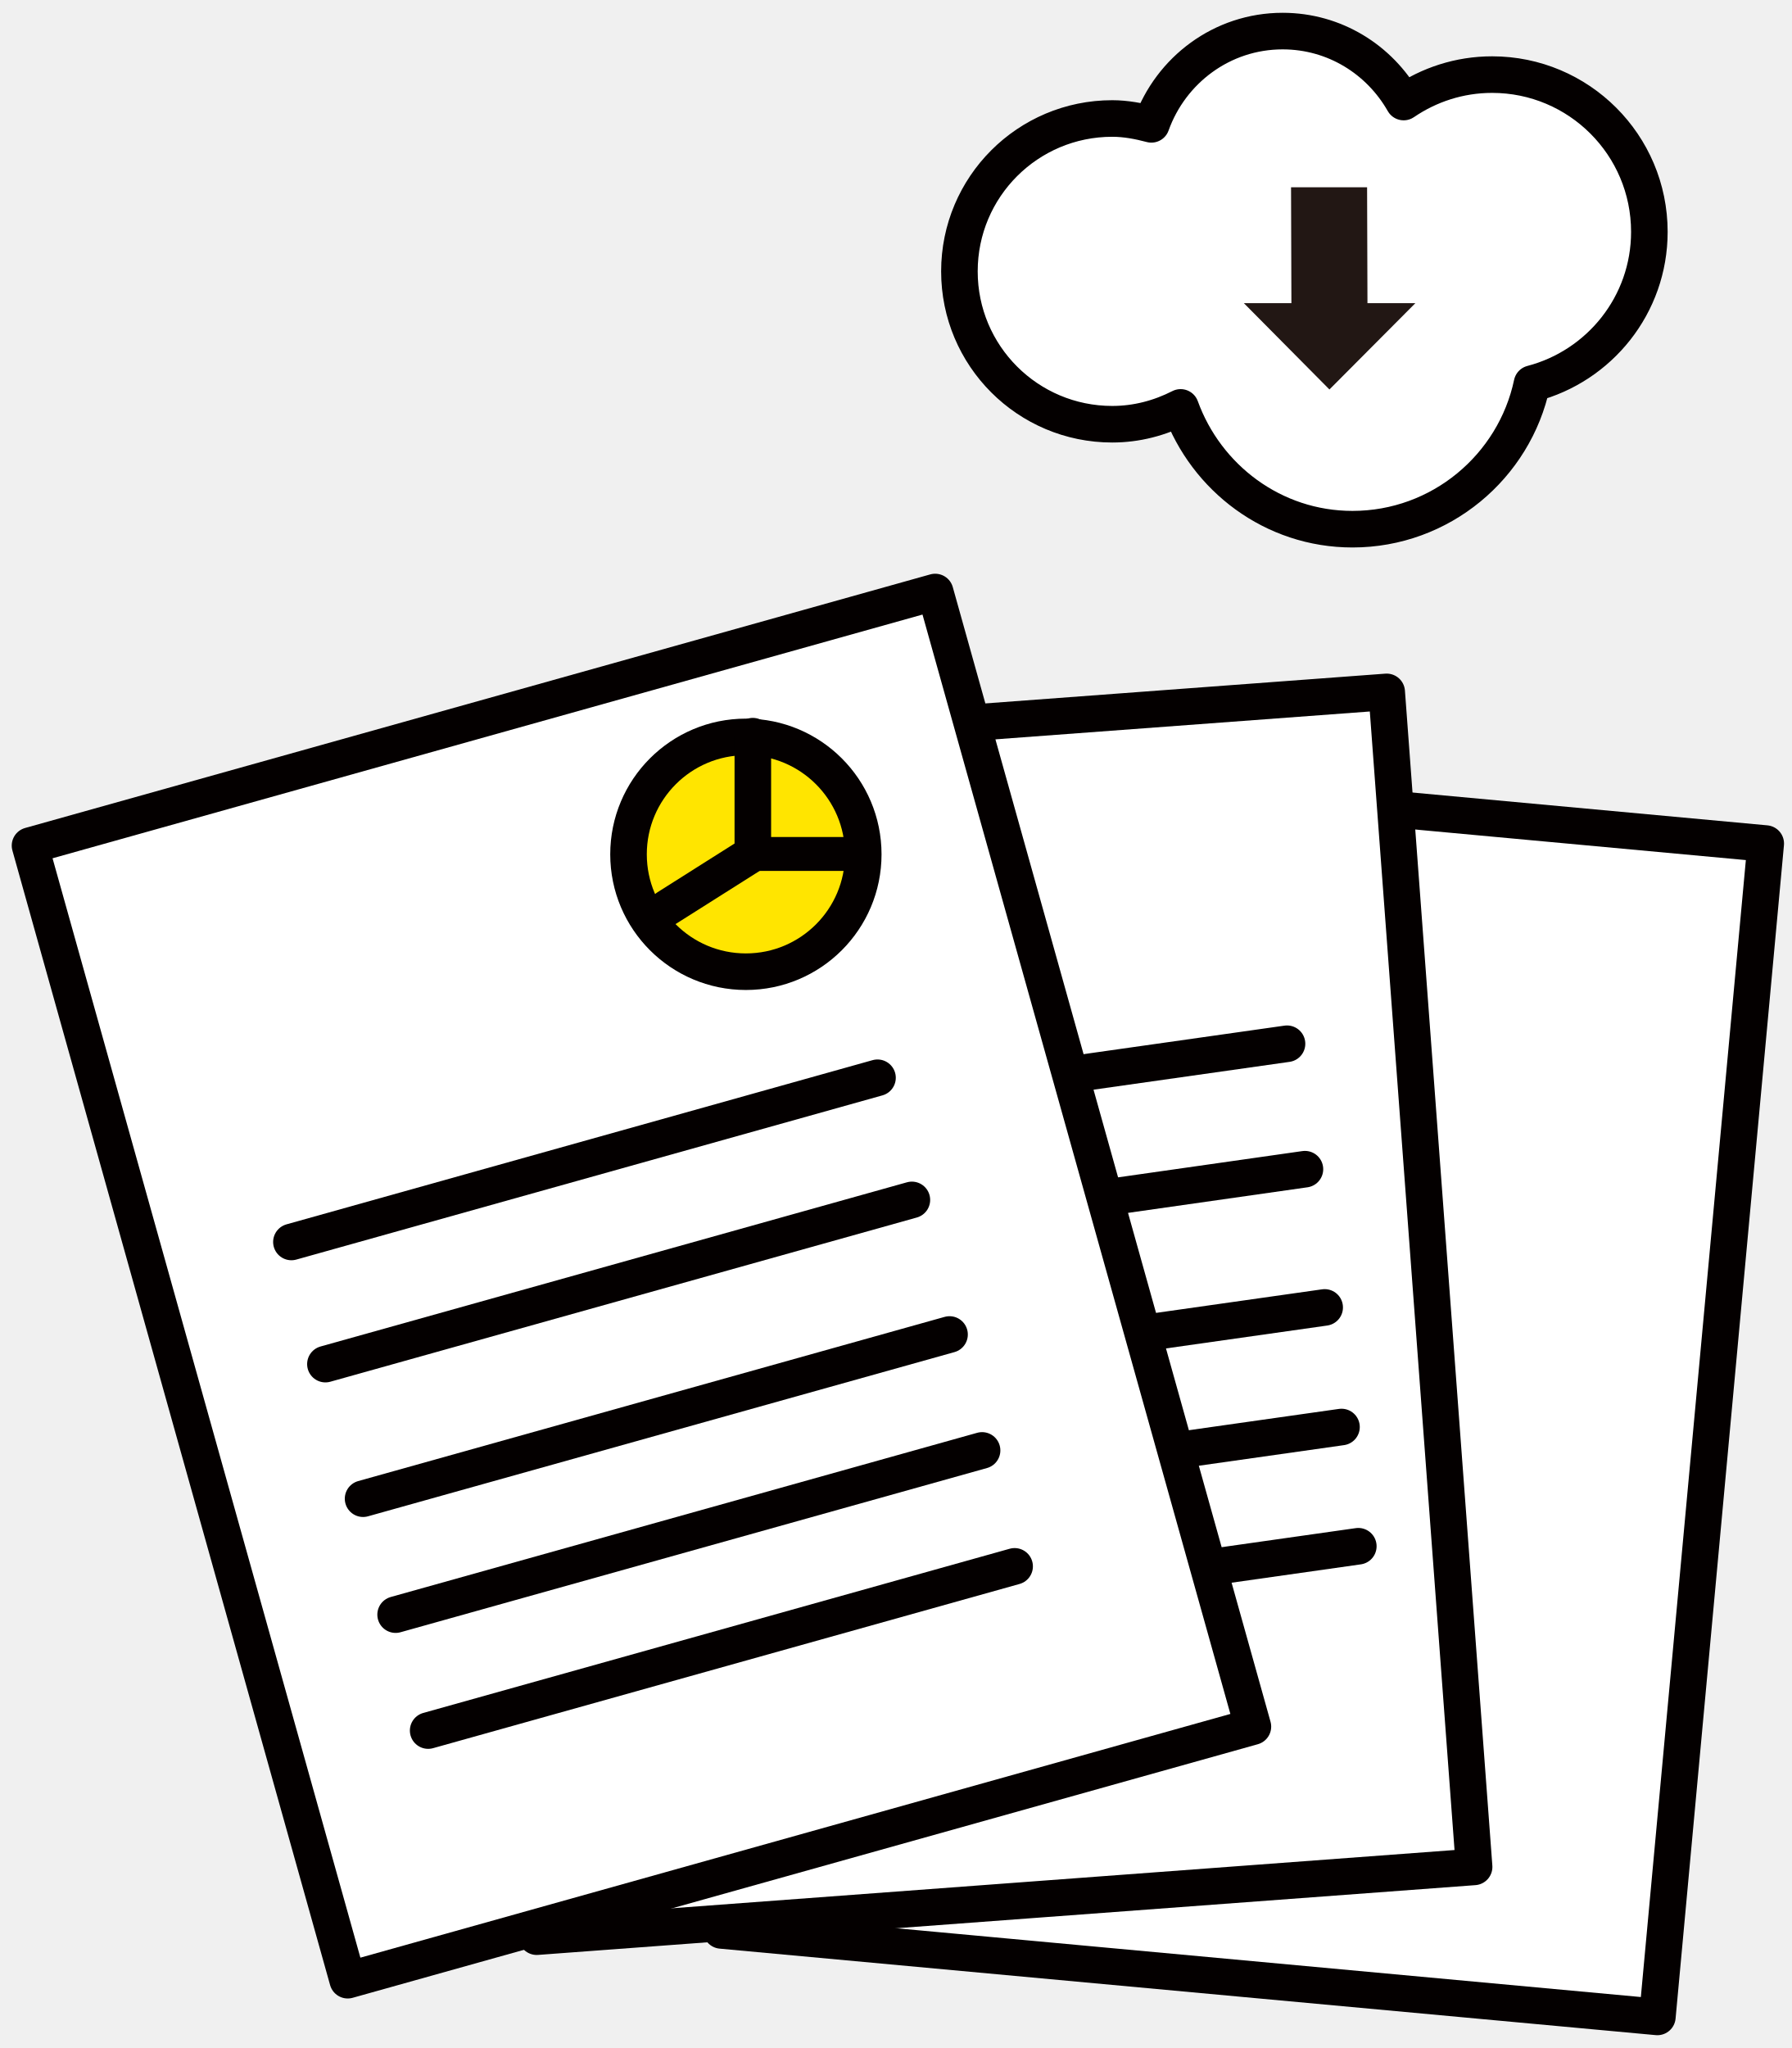
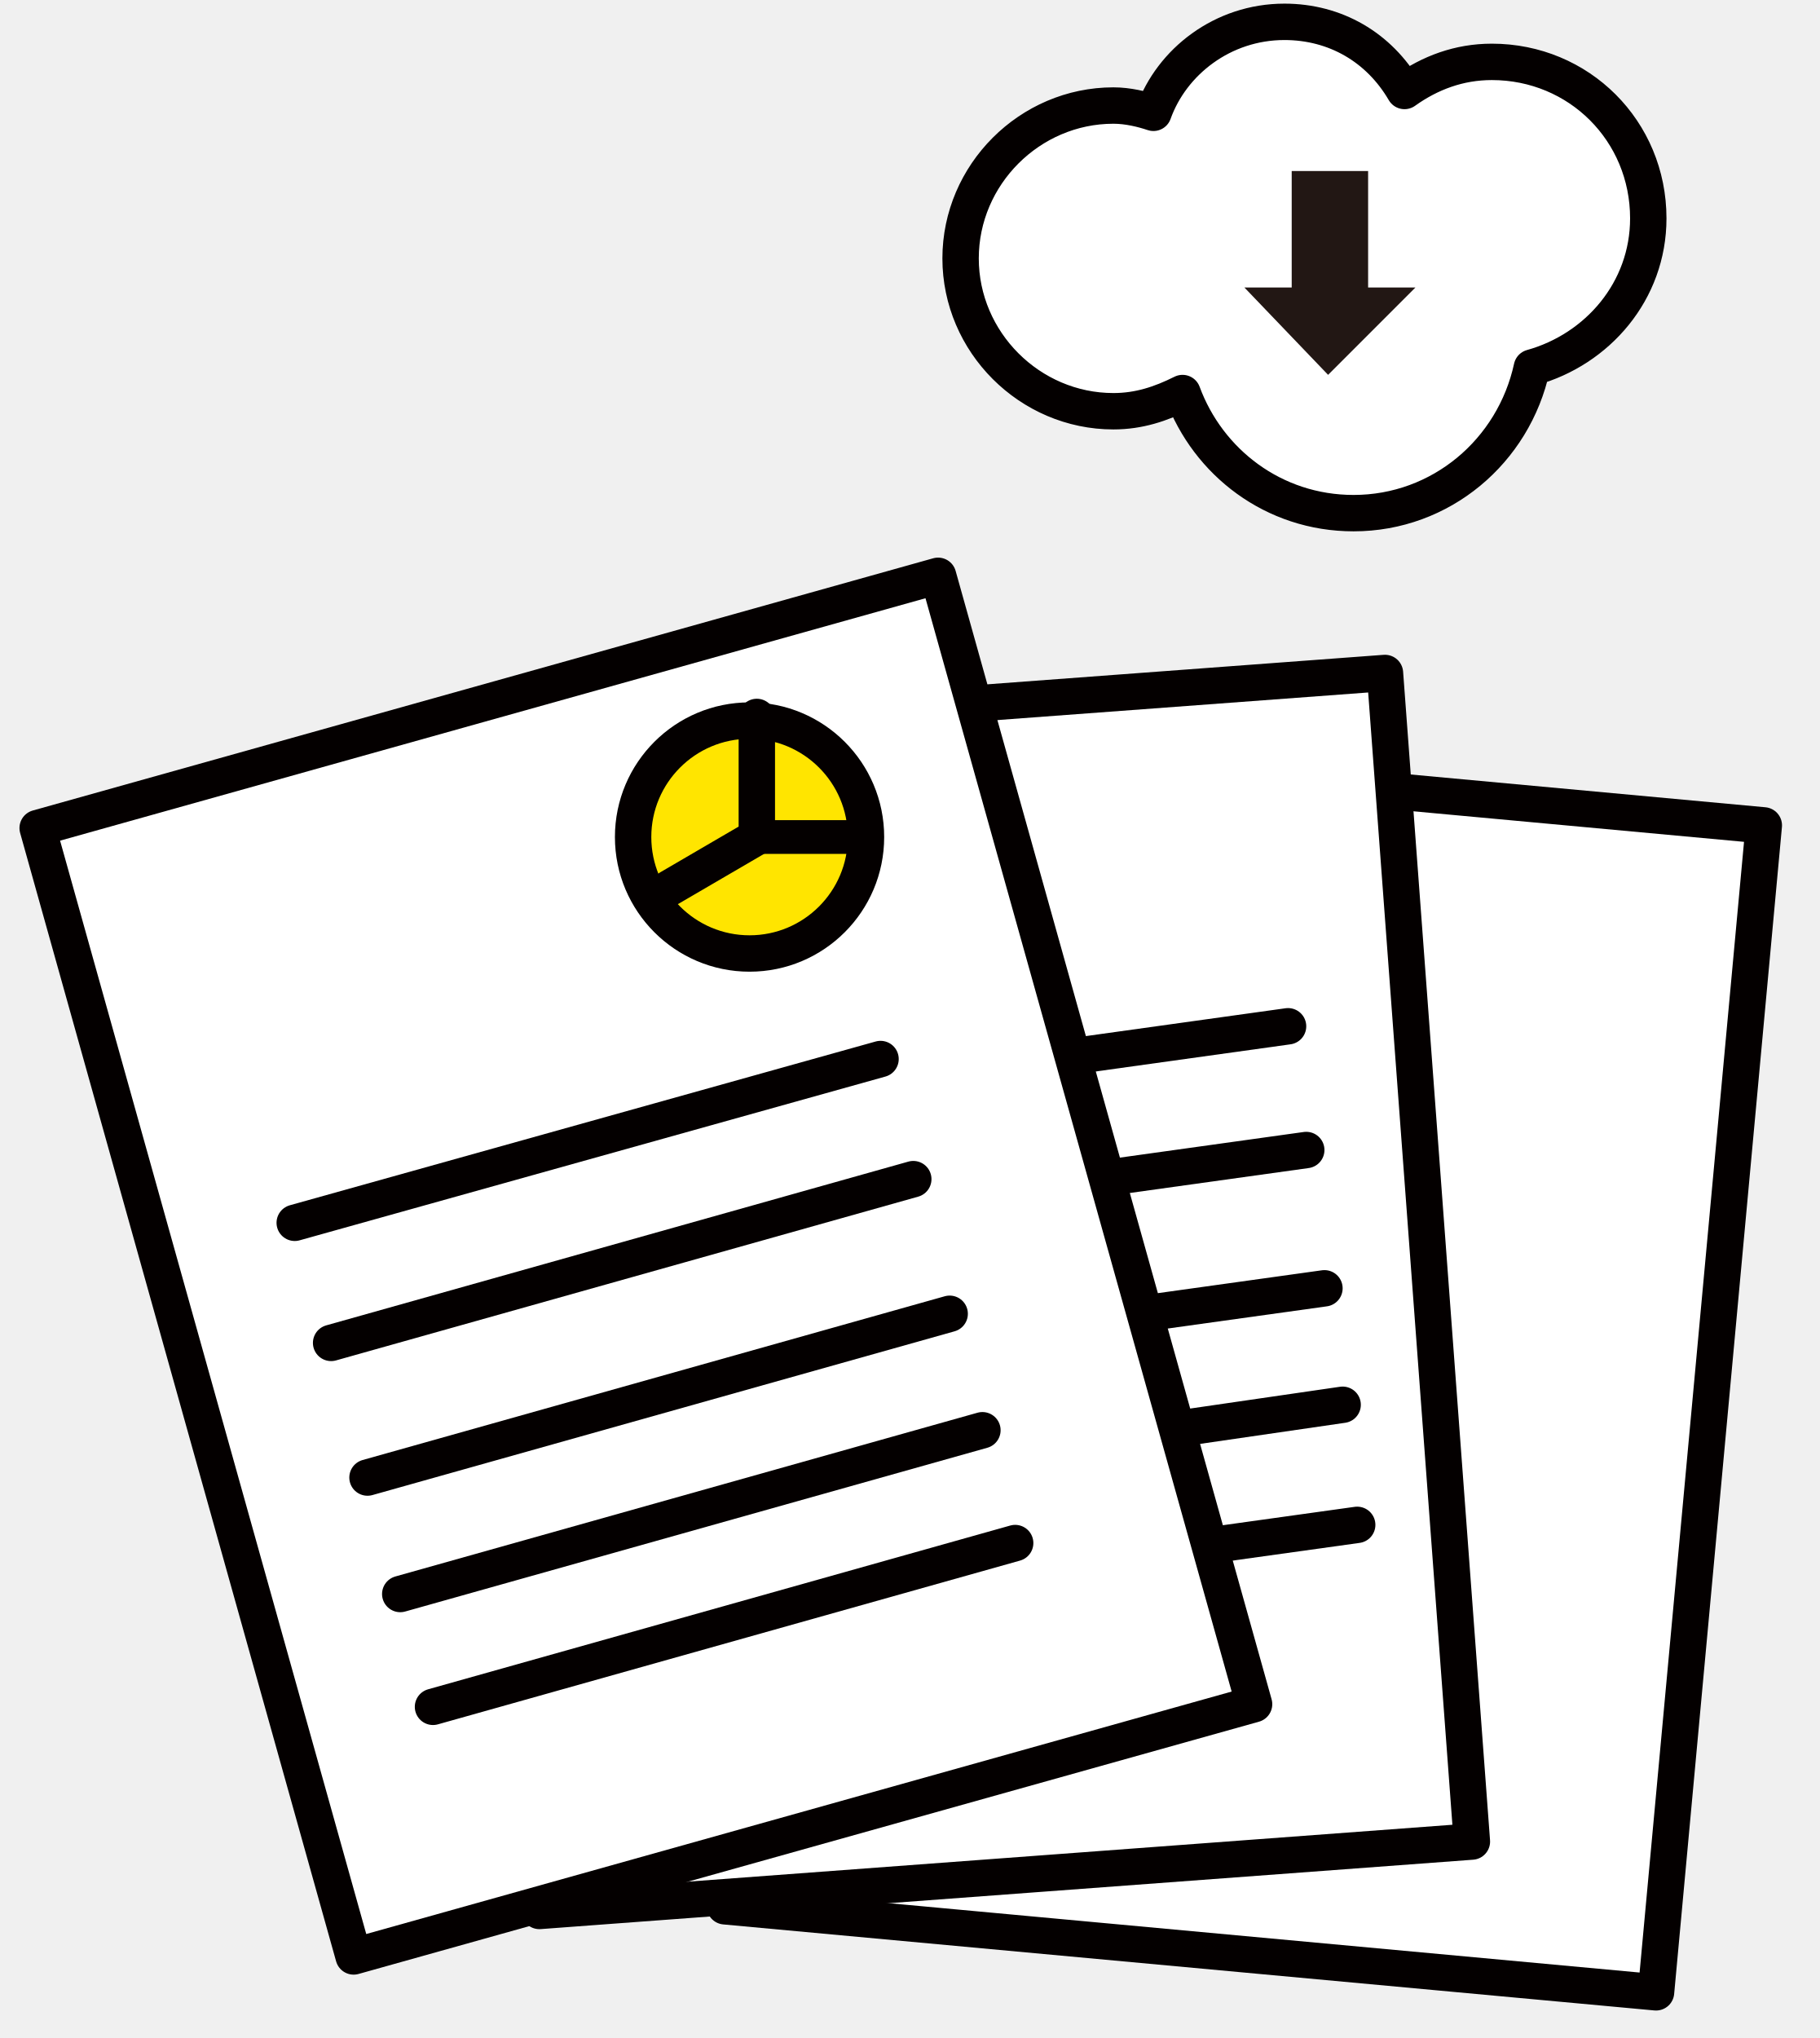
- <svg xmlns="http://www.w3.org/2000/svg" width="49" height="56" viewBox="0 0 49 56" fill="none">
-   <path d="M22.691 20.7L19.727 52.785L45.329 55.15L48.293 23.066L22.691 20.7Z" fill="white" stroke="#040000" stroke-miterlimit="10" stroke-linecap="round" stroke-linejoin="round" />
-   <path d="M37.926 18.919L12.288 20.826L14.679 52.956L40.317 51.048L37.926 18.919Z" fill="white" stroke="#040000" stroke-miterlimit="10" stroke-linecap="round" stroke-linejoin="round" />
-   <path d="M45.11 6.34C45.11 3.96 43.18 2.04 40.81 2.04C39.91 2.04 39.08 2.32 38.39 2.79C37.73 1.63 36.5 0.85 35.08 0.85C33.42 0.85 32.02 1.92 31.49 3.4C31.15 3.31 30.79 3.24 30.42 3.24C28.11 3.24 26.24 5.11 26.24 7.42C26.24 9.73 28.11 11.6 30.42 11.6C31.09 11.6 31.72 11.43 32.29 11.14C32.99 13.07 34.82 14.47 36.99 14.47C39.4 14.47 41.42 12.76 41.9 10.49C43.74 10.01 45.11 8.34 45.11 6.34Z" fill="white" stroke="#040000" stroke-miterlimit="10" stroke-linecap="round" stroke-linejoin="round" />
-   <path d="M36.36 10.65L34.02 8.29H35.32L35.31 5.12H37.39L37.4 8.29H38.71L36.36 10.65Z" fill="#221714" />
-   <path d="M18.71 30.88L35.2 28.54" stroke="#040000" stroke-miterlimit="10" stroke-linecap="round" stroke-linejoin="round" />
-   <path d="M19.2 34.32L35.69 31.97" stroke="#040000" stroke-miterlimit="10" stroke-linecap="round" stroke-linejoin="round" />
-   <path d="M19.74 38.09L36.23 35.75" stroke="#040000" stroke-miterlimit="10" stroke-linecap="round" stroke-linejoin="round" />
-   <path d="M20.2 41.36L36.69 39.02" stroke="#040000" stroke-miterlimit="10" stroke-linecap="round" stroke-linejoin="round" />
-   <path d="M20.67 44.62L37.15 42.28" stroke="#040000" stroke-miterlimit="10" stroke-linecap="round" stroke-linejoin="round" />
-   <path d="M25.577 16.188L0.821 23.122L9.51 54.146L34.267 47.212L25.577 16.188Z" fill="white" stroke="#040000" stroke-miterlimit="10" stroke-linecap="round" stroke-linejoin="round" />
-   <path d="M7.97 33.96L24 29.47" stroke="#040000" stroke-miterlimit="10" stroke-linecap="round" stroke-linejoin="round" />
-   <path d="M8.9 37.3L24.94 32.81" stroke="#040000" stroke-miterlimit="10" stroke-linecap="round" stroke-linejoin="round" />
-   <path d="M9.93 40.98L25.97 36.49" stroke="#040000" stroke-miterlimit="10" stroke-linecap="round" stroke-linejoin="round" />
-   <path d="M10.82 44.15L26.86 39.66" stroke="#040000" stroke-miterlimit="10" stroke-linecap="round" stroke-linejoin="round" />
-   <path d="M11.71 47.32L27.75 42.83" stroke="#040000" stroke-miterlimit="10" stroke-linecap="round" stroke-linejoin="round" />
-   <path d="M20.4 26.57C22.173 26.57 23.61 25.133 23.61 23.36C23.61 21.587 22.173 20.15 20.4 20.15C18.627 20.15 17.19 21.587 17.19 23.36C17.19 25.133 18.627 26.57 20.4 26.57Z" fill="#FFE500" stroke="#040000" stroke-miterlimit="10" />
-   <path d="M20.59 20.13V23.34L18.25 24.82" stroke="#040000" stroke-miterlimit="10" stroke-linecap="round" stroke-linejoin="round" />
-   <path d="M20.61 23.35H23.26" stroke="#040000" stroke-width="0.927" stroke-miterlimit="10" stroke-linecap="round" stroke-linejoin="round" />
+ <svg xmlns="http://www.w3.org/2000/svg" width="50" height="56" viewBox="0 0 50 56" fill="none">
+   <path d="M22.883 20.316L19.921 52.381L45.513 54.745L48.475 22.68L22.883 20.316Z" fill="white" stroke="#040000" stroke-miterlimit="10" stroke-linecap="round" stroke-linejoin="round" />
+   <path d="M38.063 18.492L12.435 20.399L14.824 52.509L40.452 50.602L38.063 18.492Z" fill="white" stroke="#040000" stroke-miterlimit="10" stroke-linecap="round" stroke-linejoin="round" />
+   <path d="M45.3 6C45.3 3.6 43.4 1.7 41 1.7C40.1 1.7 39.3 2 38.6 2.5C37.9 1.3 36.7 0.6 35.3 0.6C33.6 0.6 32.2 1.7 31.7 3.1C31.4 3 31 2.9 30.6 2.9C28.3 2.9 26.4 4.8 26.4 7.1C26.4 9.4 28.3 11.3 30.6 11.3C31.3 11.3 31.9 11.1 32.5 10.8C33.2 12.7 35 14.1 37.2 14.1C39.6 14.1 41.6 12.4 42.1 10.1C43.9 9.6 45.3 8 45.3 6Z" fill="white" stroke="#040000" stroke-miterlimit="10" stroke-linecap="round" stroke-linejoin="round" />
+   <path d="M36.5 10.3L34.2 7.9H35.5V4.7H37.6V7.9H38.9L36.5 10.3Z" fill="#221714" />
+   <path d="M18.9 30.5L35.4 28.2" stroke="#040000" stroke-miterlimit="10" stroke-linecap="round" stroke-linejoin="round" />
+   <path d="M19.4 33.9L35.9 31.6" stroke="#040000" stroke-miterlimit="10" stroke-linecap="round" stroke-linejoin="round" />
+   <path d="M19.9 37.7L36.4 35.4" stroke="#040000" stroke-miterlimit="10" stroke-linecap="round" stroke-linejoin="round" />
+   <path d="M20.4 41L36.9 38.6" stroke="#040000" stroke-miterlimit="10" stroke-linecap="round" stroke-linejoin="round" />
+   <path d="M20.8 44.2L37.3 41.9" stroke="#040000" stroke-miterlimit="10" stroke-linecap="round" stroke-linejoin="round" />
+   <path d="M25.782 15.822L1.035 22.753L9.719 53.759L34.466 46.827L25.782 15.822Z" fill="white" stroke="#040000" stroke-miterlimit="10" stroke-linecap="round" stroke-linejoin="round" />
+   <path d="M8.1 33.6L24.2 29.1" stroke="#040000" stroke-miterlimit="10" stroke-linecap="round" stroke-linejoin="round" />
+   <path d="M9.1 36.9L25.1 32.4" stroke="#040000" stroke-miterlimit="10" stroke-linecap="round" stroke-linejoin="round" />
+   <path d="M10.1 40.6L26.1 36.1" stroke="#040000" stroke-miterlimit="10" stroke-linecap="round" stroke-linejoin="round" />
+   <path d="M11 43.8L27 39.3" stroke="#040000" stroke-miterlimit="10" stroke-linecap="round" stroke-linejoin="round" />
+   <path d="M11.9 46.9L27.9 42.4" stroke="#040000" stroke-miterlimit="10" stroke-linecap="round" stroke-linejoin="round" />
+   <path d="M20.6 26.2C22.367 26.2 23.8 24.767 23.8 23C23.8 21.233 22.367 19.8 20.6 19.8C18.833 19.8 17.4 21.233 17.4 23C17.4 24.767 18.833 26.2 20.6 26.2Z" fill="#FFE500" stroke="#040000" stroke-miterlimit="10" />
+   <path d="M20.8 19.7V23L18.4 24.4" stroke="#040000" stroke-miterlimit="10" stroke-linecap="round" stroke-linejoin="round" />
+   <path d="M20.8 23H23.4" stroke="#040000" stroke-width="0.927" stroke-miterlimit="10" stroke-linecap="round" stroke-linejoin="round" />
</svg>
